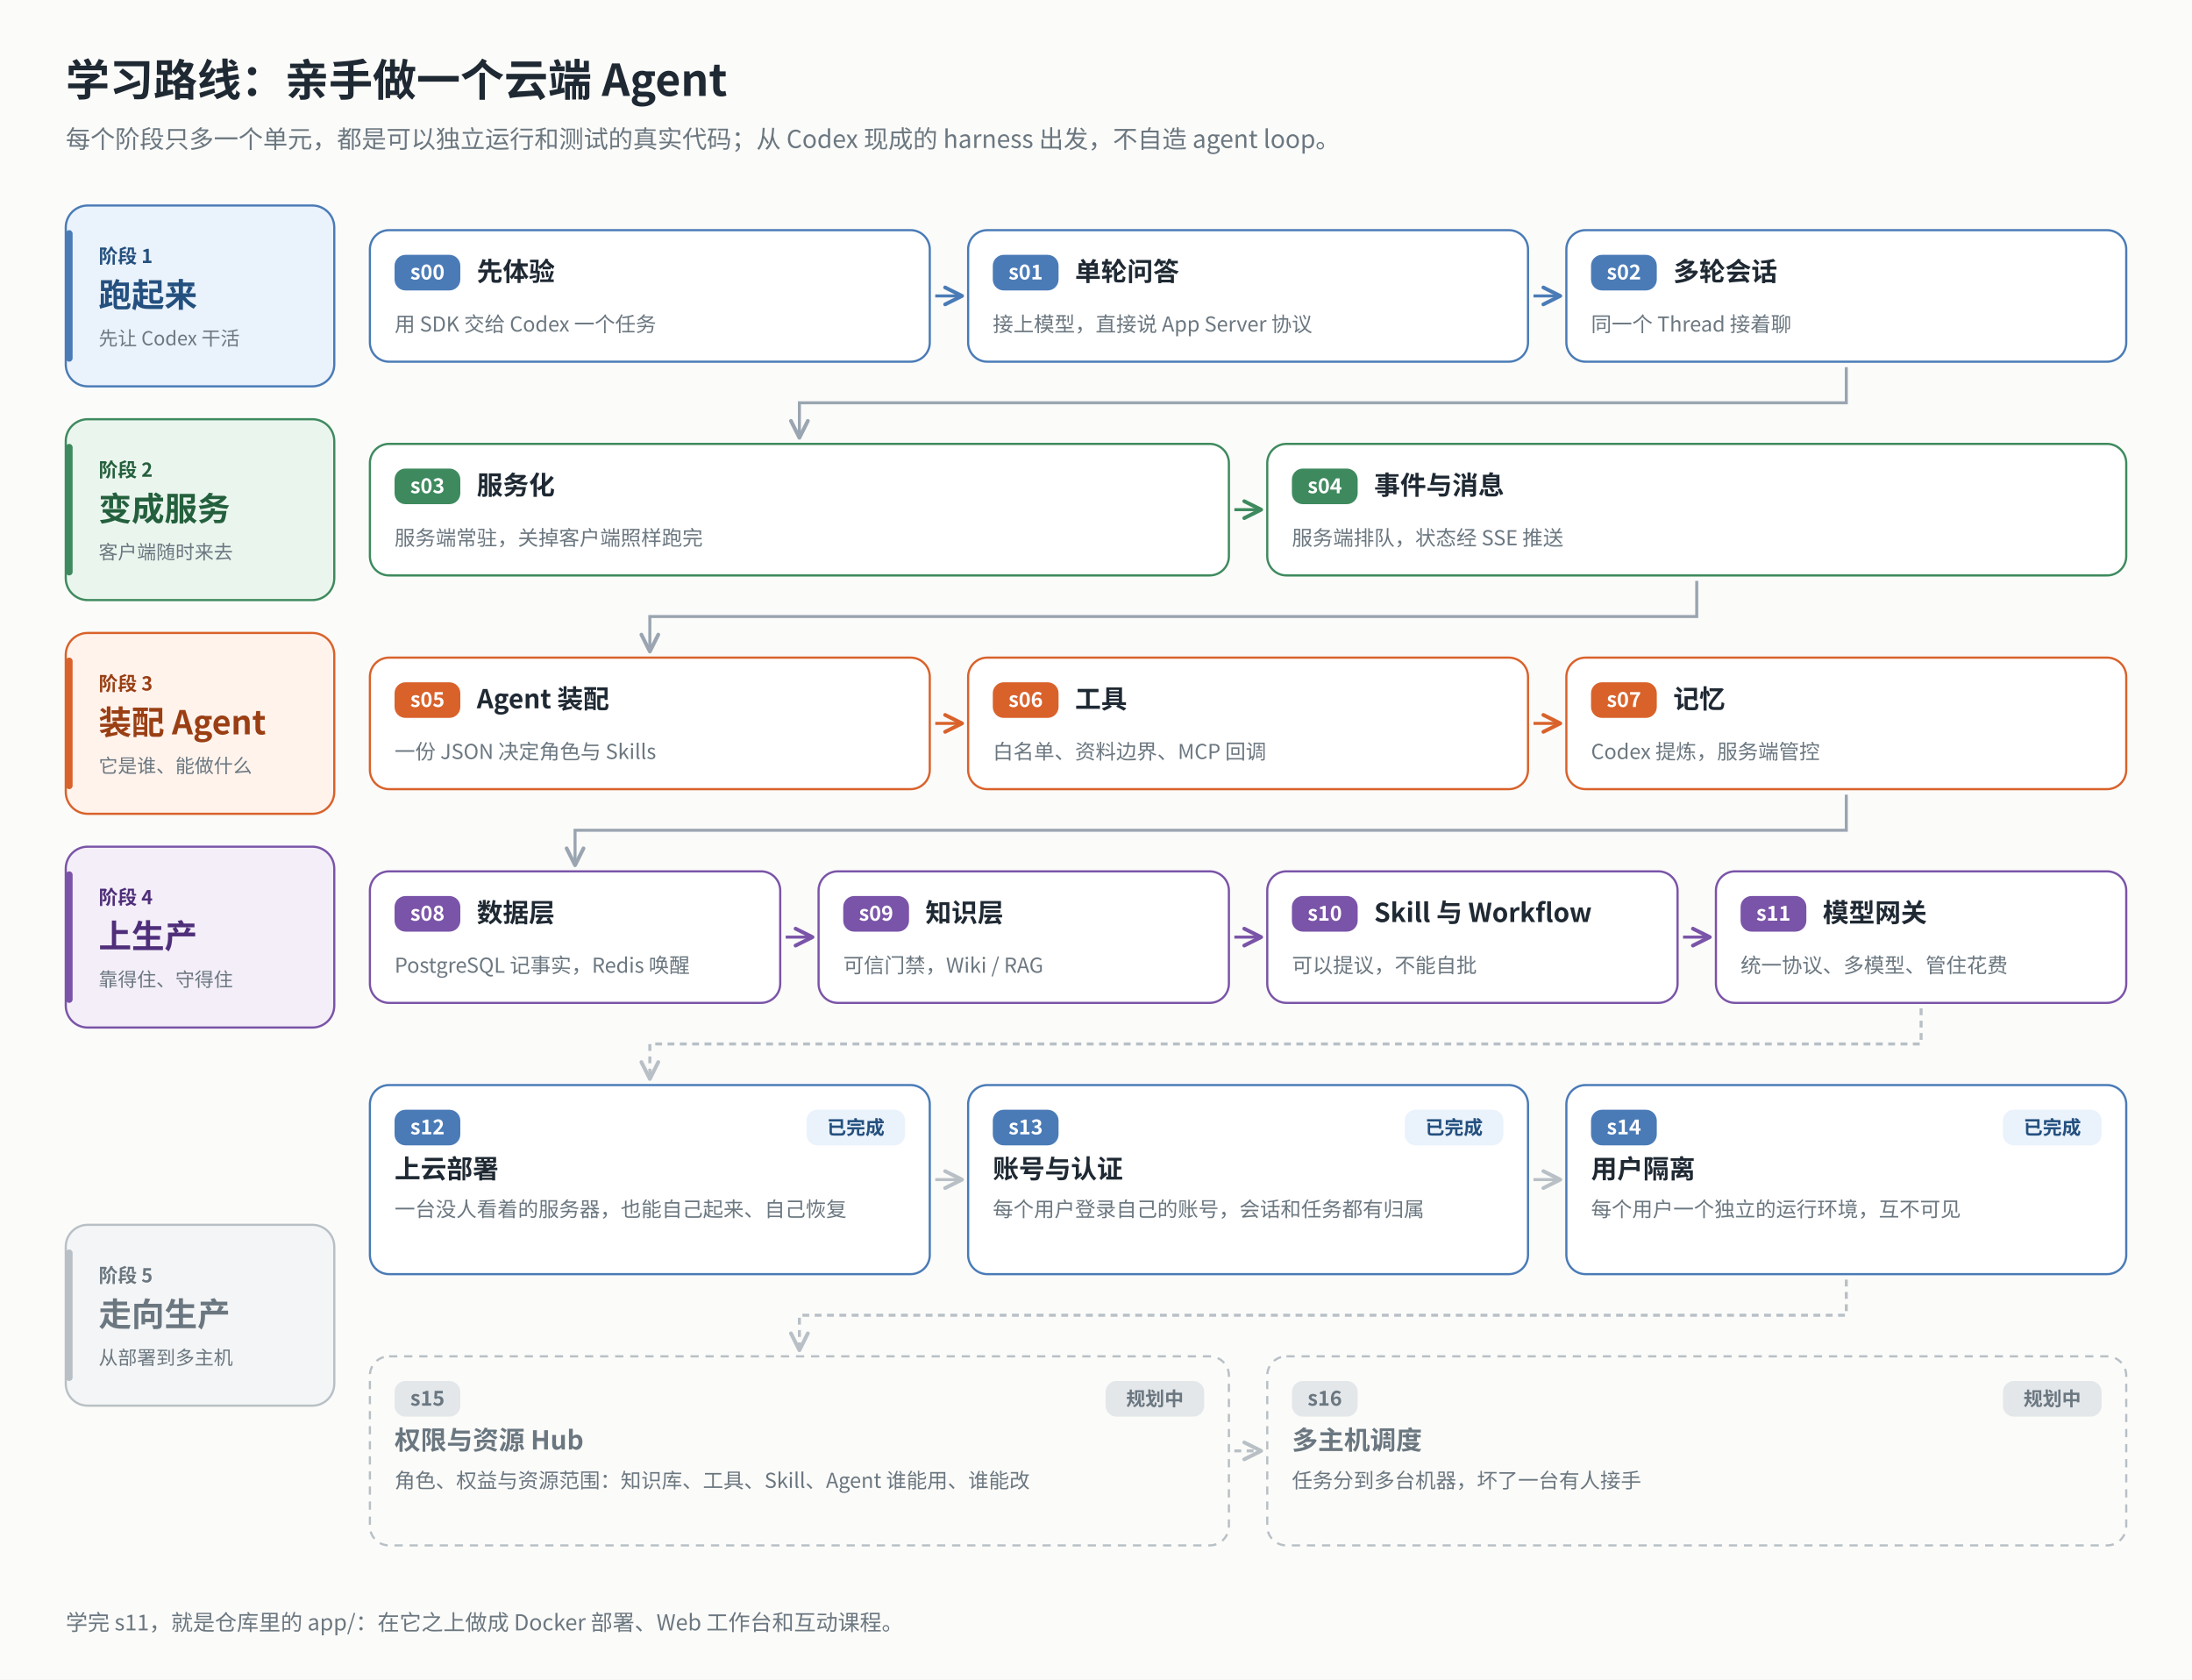
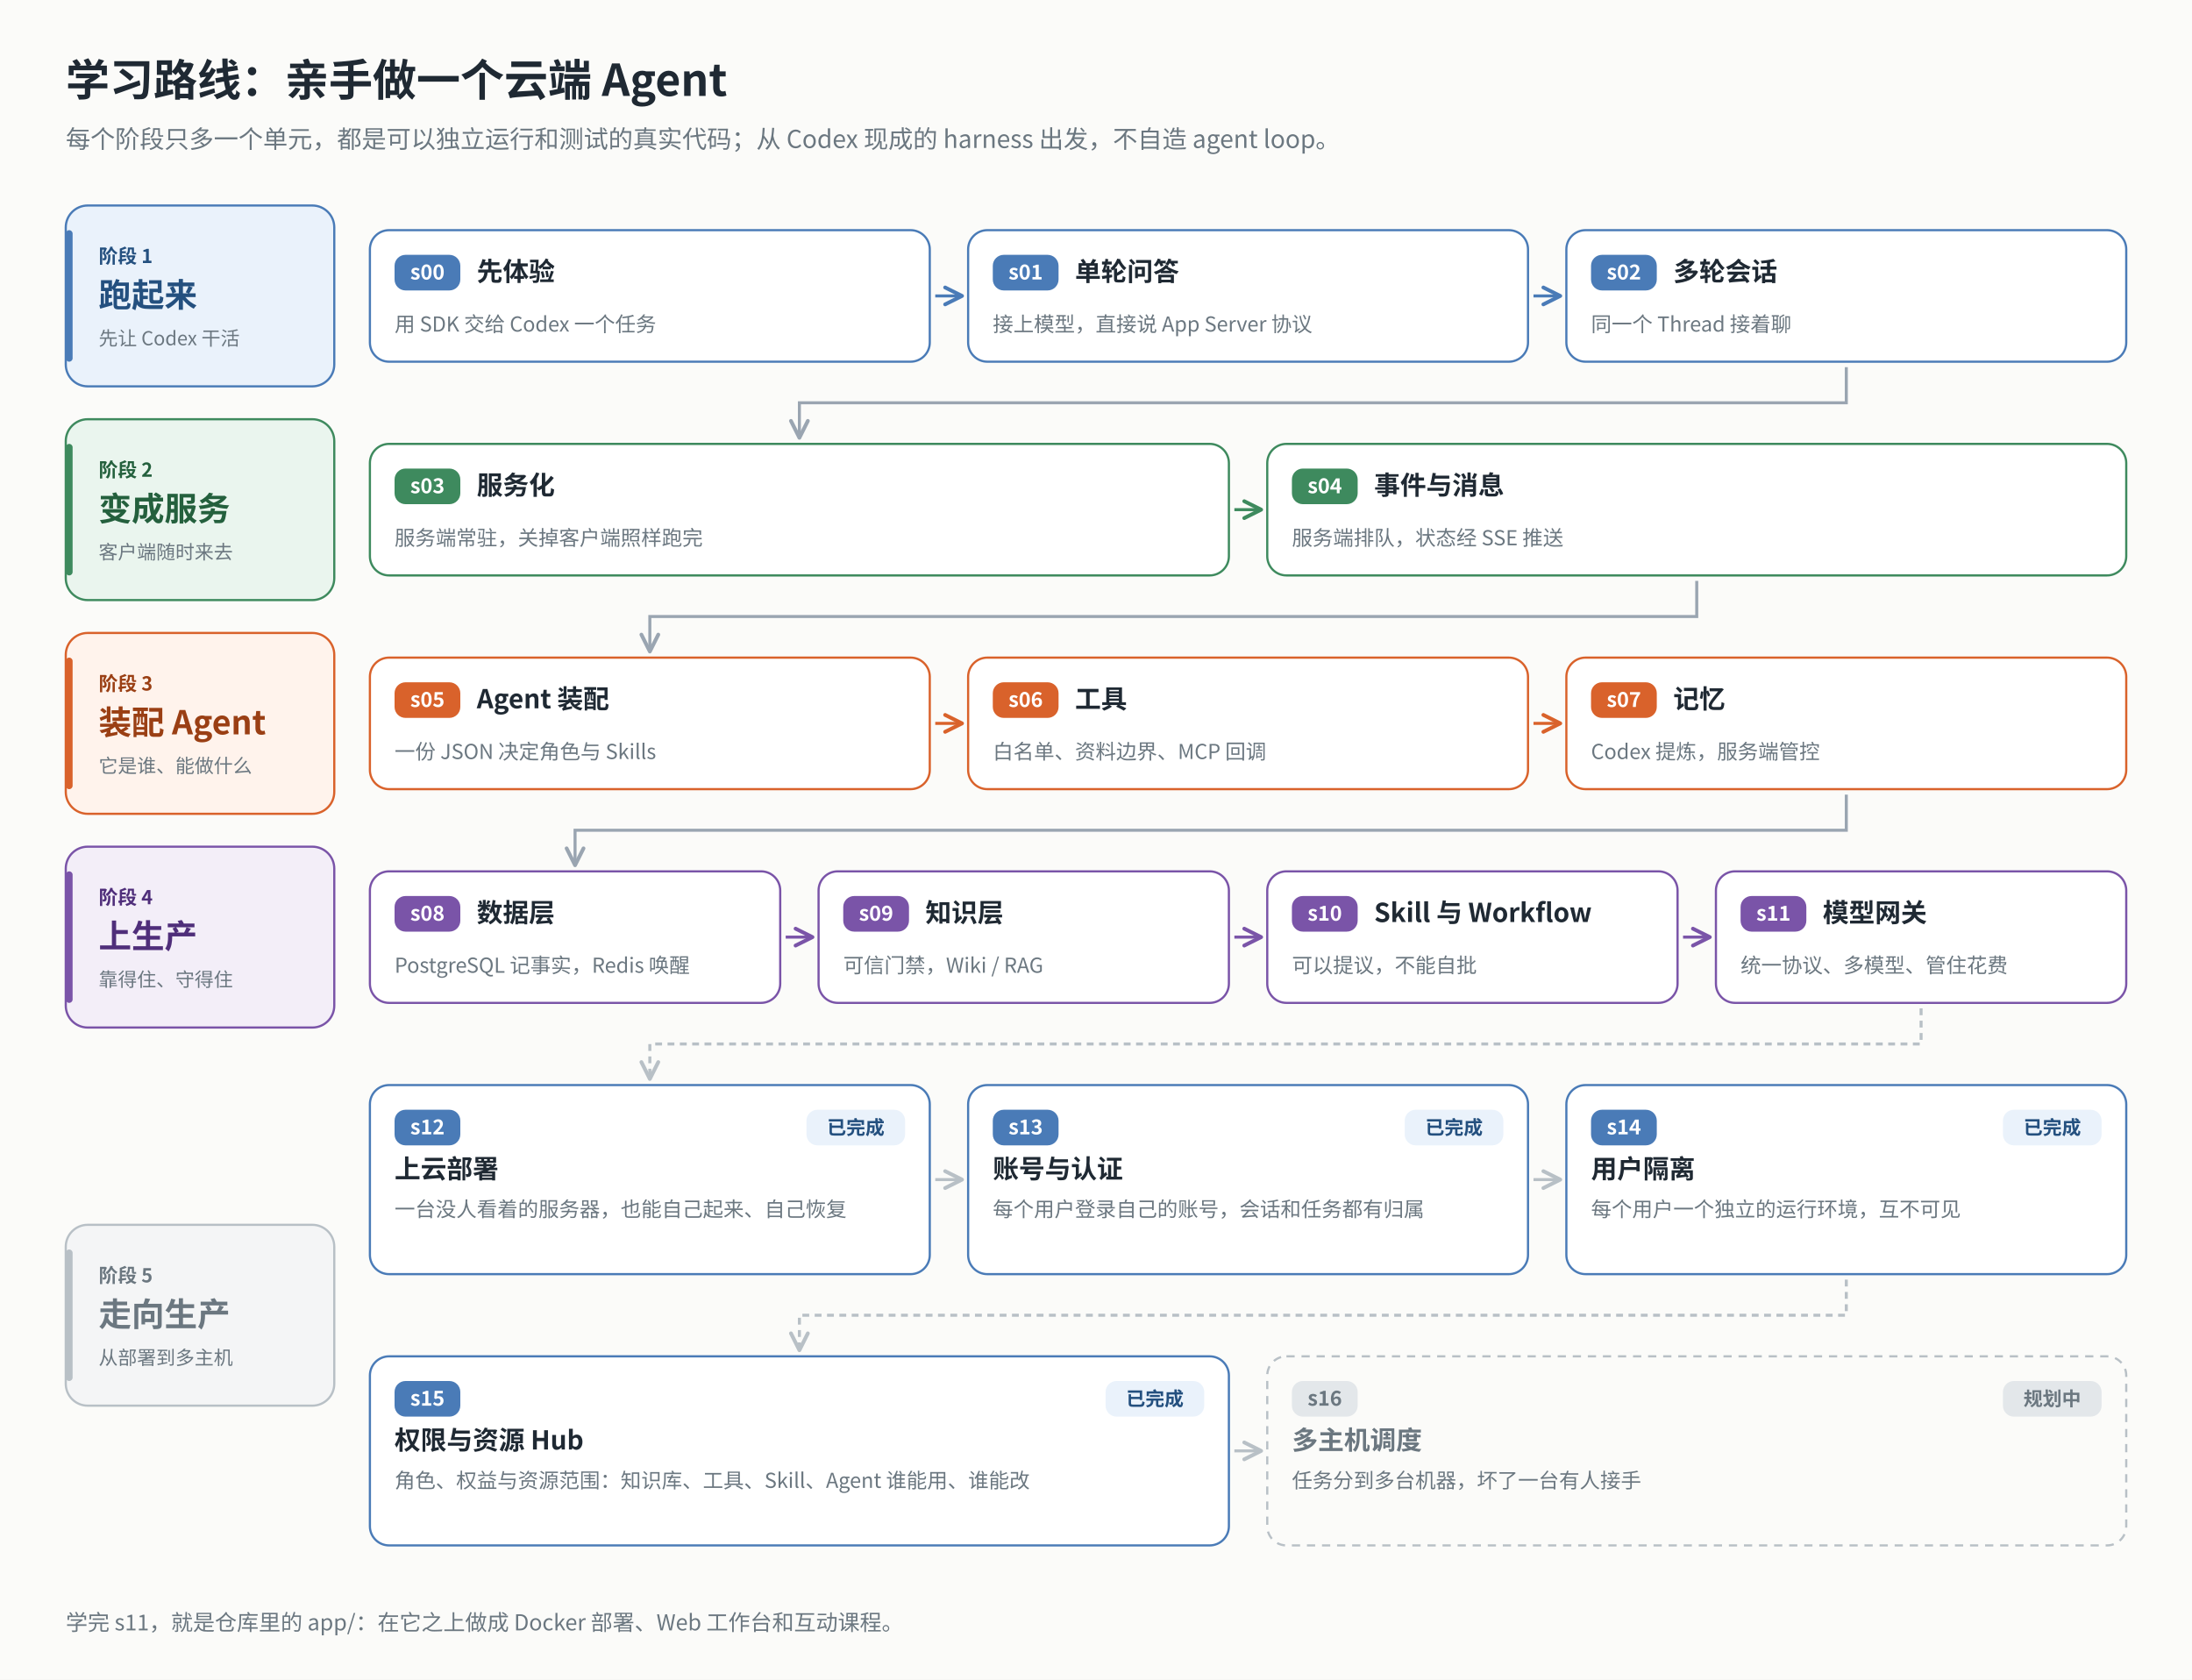
<svg xmlns="http://www.w3.org/2000/svg" width="1600" height="1226" viewBox="0 0 1600 1226" role="img" aria-labelledby="title desc">
  <defs>
    <marker id="arrow-4A7BB7" viewBox="0 0 10 10" refX="8" refY="5" markerWidth="7" markerHeight="7" orient="auto-start-reverse">
      <path d="M1 1 L9 5 L1 9" fill="none" stroke="#4A7BB7" stroke-width="1.8" stroke-linecap="round" stroke-linejoin="round" />
    </marker>
    <marker id="arrow-3E8A5E" viewBox="0 0 10 10" refX="8" refY="5" markerWidth="7" markerHeight="7" orient="auto-start-reverse">
      <path d="M1 1 L9 5 L1 9" fill="none" stroke="#3E8A5E" stroke-width="1.8" stroke-linecap="round" stroke-linejoin="round" />
    </marker>
    <marker id="arrow-D9622B" viewBox="0 0 10 10" refX="8" refY="5" markerWidth="7" markerHeight="7" orient="auto-start-reverse">
      <path d="M1 1 L9 5 L1 9" fill="none" stroke="#D9622B" stroke-width="1.8" stroke-linecap="round" stroke-linejoin="round" />
    </marker>
    <marker id="arrow-7A54A8" viewBox="0 0 10 10" refX="8" refY="5" markerWidth="7" markerHeight="7" orient="auto-start-reverse">
      <path d="M1 1 L9 5 L1 9" fill="none" stroke="#7A54A8" stroke-width="1.8" stroke-linecap="round" stroke-linejoin="round" />
    </marker>
    <marker id="arrow-B8C0C6" viewBox="0 0 10 10" refX="8" refY="5" markerWidth="7" markerHeight="7" orient="auto-start-reverse">
      <path d="M1 1 L9 5 L1 9" fill="none" stroke="#B8C0C6" stroke-width="1.8" stroke-linecap="round" stroke-linejoin="round" />
    </marker>
    <marker id="arrow-9AA5B1" viewBox="0 0 10 10" refX="8" refY="5" markerWidth="7" markerHeight="7" orient="auto-start-reverse">
      <path d="M1 1 L9 5 L1 9" fill="none" stroke="#9AA5B1" stroke-width="1.8" stroke-linecap="round" stroke-linejoin="round" />
    </marker>
  </defs>
  <g font-family="PingFang SC, Microsoft YaHei, Noto Sans CJK SC, sans-serif">
    <rect width="1600" height="1226" fill="#FBFBF9" />
    <text x="48" y="70" font-size="32" fill="#1F2933" font-weight="700" text-anchor="start">学习路线：亲手做一个云端 Agent</text>
    <text x="48" y="108" font-size="18" fill="#6B7780" font-weight="400" text-anchor="start">每个阶段只多一个单元，都是可以独立运行和测试的真实代码；从 Codex 现成的 harness 出发，不自造 agent loop。</text>
    <rect x="48" y="150" width="196" height="132" rx="16" fill="#EAF2FB" stroke="#4A7BB7" stroke-width="1.6" />
    <rect x="48" y="168" width="5" height="96" rx="2.5" fill="#4A7BB7" />
    <text x="72" y="192" font-size="14" fill="#24507F" font-weight="600" text-anchor="start">阶段 1</text>
    <text x="72" y="224" font-size="24" fill="#24507F" font-weight="700" text-anchor="start">跑起来</text>
    <text x="72" y="252" font-size="14" fill="#6B7780" font-weight="400" text-anchor="start">先让 Codex 干活</text>
    <rect x="270" y="168" width="408.667" height="96" rx="14" fill="#FFFFFF" stroke="#4A7BB7" stroke-width="1.6" />
    <rect x="288" y="186" width="48" height="26" rx="8" fill="#4A7BB7" stroke="none" stroke-width="1.6" />
    <text x="312" y="204" font-size="15" fill="#FFFFFF" font-weight="700" text-anchor="middle">s00</text>
    <text x="348" y="205" font-size="19" fill="#1F2933" font-weight="700" text-anchor="start">先体验</text>
    <text x="288" y="242" font-size="15" fill="#6B7780" font-weight="400" text-anchor="start">用 SDK 交给 Codex 一个任务</text>
    <path d="M682.667,216 L700.667,216" fill="none" stroke="#4A7BB7" stroke-width="2.2" marker-end="url(#arrow-4A7BB7)" />
    <rect x="706.667" y="168" width="408.667" height="96" rx="14" fill="#FFFFFF" stroke="#4A7BB7" stroke-width="1.6" />
    <rect x="724.667" y="186" width="48" height="26" rx="8" fill="#4A7BB7" stroke="none" stroke-width="1.6" />
    <text x="748.667" y="204" font-size="15" fill="#FFFFFF" font-weight="700" text-anchor="middle">s01</text>
    <text x="784.667" y="205" font-size="19" fill="#1F2933" font-weight="700" text-anchor="start">单轮问答</text>
    <text x="724.667" y="242" font-size="15" fill="#6B7780" font-weight="400" text-anchor="start">接上模型，直接说 App Server 协议</text>
    <path d="M1119.333,216 L1137.333,216" fill="none" stroke="#4A7BB7" stroke-width="2.2" marker-end="url(#arrow-4A7BB7)" />
    <rect x="1143.333" y="168" width="408.667" height="96" rx="14" fill="#FFFFFF" stroke="#4A7BB7" stroke-width="1.6" />
    <rect x="1161.333" y="186" width="48" height="26" rx="8" fill="#4A7BB7" stroke="none" stroke-width="1.6" />
    <text x="1185.333" y="204" font-size="15" fill="#FFFFFF" font-weight="700" text-anchor="middle">s02</text>
    <text x="1221.333" y="205" font-size="19" fill="#1F2933" font-weight="700" text-anchor="start">多轮会话</text>
    <text x="1161.333" y="242" font-size="15" fill="#6B7780" font-weight="400" text-anchor="start">同一个 Thread 接着聊</text>
    <path d="M1347.667,268 L1347.667,294 L583.5,294 L583.5,318" fill="none" stroke="#9AA5B1" stroke-width="2.2" marker-end="url(#arrow-9AA5B1)" />
    <rect x="48" y="306" width="196" height="132" rx="16" fill="#EAF5EE" stroke="#3E8A5E" stroke-width="1.6" />
    <rect x="48" y="324" width="5" height="96" rx="2.5" fill="#3E8A5E" />
    <text x="72" y="348" font-size="14" fill="#24603D" font-weight="600" text-anchor="start">阶段 2</text>
    <text x="72" y="380" font-size="24" fill="#24603D" font-weight="700" text-anchor="start">变成服务</text>
    <text x="72" y="408" font-size="14" fill="#6B7780" font-weight="400" text-anchor="start">客户端随时来去</text>
    <rect x="270" y="324" width="627" height="96" rx="14" fill="#FFFFFF" stroke="#3E8A5E" stroke-width="1.6" />
    <rect x="288" y="342" width="48" height="26" rx="8" fill="#3E8A5E" stroke="none" stroke-width="1.6" />
    <text x="312" y="360" font-size="15" fill="#FFFFFF" font-weight="700" text-anchor="middle">s03</text>
    <text x="348" y="361" font-size="19" fill="#1F2933" font-weight="700" text-anchor="start">服务化</text>
    <text x="288" y="398" font-size="15" fill="#6B7780" font-weight="400" text-anchor="start">服务端常驻，关掉客户端照样跑完</text>
    <path d="M901,372 L919,372" fill="none" stroke="#3E8A5E" stroke-width="2.2" marker-end="url(#arrow-3E8A5E)" />
    <rect x="925" y="324" width="627" height="96" rx="14" fill="#FFFFFF" stroke="#3E8A5E" stroke-width="1.6" />
    <rect x="943" y="342" width="48" height="26" rx="8" fill="#3E8A5E" stroke="none" stroke-width="1.6" />
    <text x="967" y="360" font-size="15" fill="#FFFFFF" font-weight="700" text-anchor="middle">s04</text>
    <text x="1003" y="361" font-size="19" fill="#1F2933" font-weight="700" text-anchor="start">事件与消息</text>
    <text x="943" y="398" font-size="15" fill="#6B7780" font-weight="400" text-anchor="start">服务端排队，状态经 SSE 推送</text>
    <path d="M1238.5,424 L1238.5,450 L474.333,450 L474.333,474" fill="none" stroke="#9AA5B1" stroke-width="2.2" marker-end="url(#arrow-9AA5B1)" />
    <rect x="48" y="462" width="196" height="132" rx="16" fill="#FFF3EC" stroke="#D9622B" stroke-width="1.6" />
    <rect x="48" y="480" width="5" height="96" rx="2.5" fill="#D9622B" />
    <text x="72" y="504" font-size="14" fill="#9A3F14" font-weight="600" text-anchor="start">阶段 3</text>
    <text x="72" y="536" font-size="24" fill="#9A3F14" font-weight="700" text-anchor="start">装配 Agent</text>
    <text x="72" y="564" font-size="14" fill="#6B7780" font-weight="400" text-anchor="start">它是谁、能做什么</text>
    <rect x="270" y="480" width="408.667" height="96" rx="14" fill="#FFFFFF" stroke="#D9622B" stroke-width="1.6" />
    <rect x="288" y="498" width="48" height="26" rx="8" fill="#D9622B" stroke="none" stroke-width="1.6" />
    <text x="312" y="516" font-size="15" fill="#FFFFFF" font-weight="700" text-anchor="middle">s05</text>
    <text x="348" y="517" font-size="19" fill="#1F2933" font-weight="700" text-anchor="start">Agent 装配</text>
    <text x="288" y="554" font-size="15" fill="#6B7780" font-weight="400" text-anchor="start">一份 JSON 决定角色与 Skills</text>
    <path d="M682.667,528 L700.667,528" fill="none" stroke="#D9622B" stroke-width="2.2" marker-end="url(#arrow-D9622B)" />
    <rect x="706.667" y="480" width="408.667" height="96" rx="14" fill="#FFFFFF" stroke="#D9622B" stroke-width="1.6" />
    <rect x="724.667" y="498" width="48" height="26" rx="8" fill="#D9622B" stroke="none" stroke-width="1.6" />
    <text x="748.667" y="516" font-size="15" fill="#FFFFFF" font-weight="700" text-anchor="middle">s06</text>
    <text x="784.667" y="517" font-size="19" fill="#1F2933" font-weight="700" text-anchor="start">工具</text>
    <text x="724.667" y="554" font-size="15" fill="#6B7780" font-weight="400" text-anchor="start">白名单、资料边界、MCP 回调</text>
    <path d="M1119.333,528 L1137.333,528" fill="none" stroke="#D9622B" stroke-width="2.2" marker-end="url(#arrow-D9622B)" />
    <rect x="1143.333" y="480" width="408.667" height="96" rx="14" fill="#FFFFFF" stroke="#D9622B" stroke-width="1.6" />
    <rect x="1161.333" y="498" width="48" height="26" rx="8" fill="#D9622B" stroke="none" stroke-width="1.6" />
    <text x="1185.333" y="516" font-size="15" fill="#FFFFFF" font-weight="700" text-anchor="middle">s07</text>
    <text x="1221.333" y="517" font-size="19" fill="#1F2933" font-weight="700" text-anchor="start">记忆</text>
    <text x="1161.333" y="554" font-size="15" fill="#6B7780" font-weight="400" text-anchor="start">Codex 提炼，服务端管控</text>
    <path d="M1347.667,580 L1347.667,606 L419.75,606 L419.75,630" fill="none" stroke="#9AA5B1" stroke-width="2.2" marker-end="url(#arrow-9AA5B1)" />
    <rect x="48" y="618" width="196" height="132" rx="16" fill="#F3EEF8" stroke="#7A54A8" stroke-width="1.6" />
    <rect x="48" y="636" width="5" height="96" rx="2.5" fill="#7A54A8" />
    <text x="72" y="660" font-size="14" fill="#4F2E7A" font-weight="600" text-anchor="start">阶段 4</text>
    <text x="72" y="692" font-size="24" fill="#4F2E7A" font-weight="700" text-anchor="start">上生产</text>
    <text x="72" y="720" font-size="14" fill="#6B7780" font-weight="400" text-anchor="start">靠得住、守得住</text>
    <rect x="270" y="636" width="299.5" height="96" rx="14" fill="#FFFFFF" stroke="#7A54A8" stroke-width="1.6" />
    <rect x="288" y="654" width="48" height="26" rx="8" fill="#7A54A8" stroke="none" stroke-width="1.6" />
    <text x="312" y="672" font-size="15" fill="#FFFFFF" font-weight="700" text-anchor="middle">s08</text>
    <text x="348" y="673" font-size="19" fill="#1F2933" font-weight="700" text-anchor="start">数据层</text>
    <text x="288" y="710" font-size="15" fill="#6B7780" font-weight="400" text-anchor="start">PostgreSQL 记事实，Redis 唤醒</text>
    <path d="M573.5,684 L591.5,684" fill="none" stroke="#7A54A8" stroke-width="2.2" marker-end="url(#arrow-7A54A8)" />
    <rect x="597.5" y="636" width="299.5" height="96" rx="14" fill="#FFFFFF" stroke="#7A54A8" stroke-width="1.6" />
    <rect x="615.5" y="654" width="48" height="26" rx="8" fill="#7A54A8" stroke="none" stroke-width="1.6" />
    <text x="639.5" y="672" font-size="15" fill="#FFFFFF" font-weight="700" text-anchor="middle">s09</text>
    <text x="675.5" y="673" font-size="19" fill="#1F2933" font-weight="700" text-anchor="start">知识层</text>
    <text x="615.5" y="710" font-size="15" fill="#6B7780" font-weight="400" text-anchor="start">可信门禁，Wiki / RAG</text>
    <path d="M901,684 L919,684" fill="none" stroke="#7A54A8" stroke-width="2.2" marker-end="url(#arrow-7A54A8)" />
    <rect x="925" y="636" width="299.5" height="96" rx="14" fill="#FFFFFF" stroke="#7A54A8" stroke-width="1.6" />
    <rect x="943" y="654" width="48" height="26" rx="8" fill="#7A54A8" stroke="none" stroke-width="1.6" />
    <text x="967" y="672" font-size="15" fill="#FFFFFF" font-weight="700" text-anchor="middle">s10</text>
    <text x="1003" y="673" font-size="19" fill="#1F2933" font-weight="700" text-anchor="start">Skill 与 Workflow</text>
    <text x="943" y="710" font-size="15" fill="#6B7780" font-weight="400" text-anchor="start">可以提议，不能自批</text>
    <path d="M1228.5,684 L1246.5,684" fill="none" stroke="#7A54A8" stroke-width="2.2" marker-end="url(#arrow-7A54A8)" />
    <rect x="1252.5" y="636" width="299.5" height="96" rx="14" fill="#FFFFFF" stroke="#7A54A8" stroke-width="1.6" />
    <rect x="1270.5" y="654" width="48" height="26" rx="8" fill="#7A54A8" stroke="none" stroke-width="1.6" />
    <text x="1294.5" y="672" font-size="15" fill="#FFFFFF" font-weight="700" text-anchor="middle">s11</text>
    <text x="1330.5" y="673" font-size="19" fill="#1F2933" font-weight="700" text-anchor="start">模型网关</text>
    <text x="1270.5" y="710" font-size="15" fill="#6B7780" font-weight="400" text-anchor="start">统一协议、多模型、管住花费</text>
    <path d="M1402.25,736 L1402.25,762 L474.333,762 L474.333,786" fill="none" stroke="#B8C0C6" stroke-width="2.2" stroke-dasharray="5 4" marker-end="url(#arrow-B8C0C6)" />
    <rect x="48" y="894" width="196" height="132" rx="16" fill="#F4F5F6" stroke="#B8C0C6" stroke-width="1.6" />
    <rect x="48" y="912" width="5" height="96" rx="2.5" fill="#B8C0C6" />
    <text x="72" y="936" font-size="14" fill="#6B7780" font-weight="600" text-anchor="start">阶段 5</text>
    <text x="72" y="968" font-size="24" fill="#6B7780" font-weight="700" text-anchor="start">走向生产</text>
    <text x="72" y="996" font-size="14" fill="#6B7780" font-weight="400" text-anchor="start">从部署到多主机</text>
    <rect x="270" y="792" width="408.667" height="138" rx="14" fill="#FFFFFF" stroke="#4A7BB7" stroke-width="1.6" />
    <rect x="288" y="810" width="48" height="26" rx="8" fill="#4A7BB7" stroke="none" stroke-width="1.6" />
    <text x="312" y="828" font-size="15" fill="#FFFFFF" font-weight="700" text-anchor="middle">s12</text>
    <rect x="588.667" y="810" width="72" height="26" rx="8" fill="#EAF2FB" stroke="none" stroke-width="1.6" />
    <text x="624.667" y="828" font-size="14" fill="#24507F" font-weight="600" text-anchor="middle">已完成</text>
    <text x="288" y="860" font-size="19" fill="#1F2933" font-weight="700" text-anchor="start">上云部署</text>
    <text x="288" y="888" font-size="15" fill="#6B7780" font-weight="400" text-anchor="start">一台没人看着的服务器，也能自己起来、自己恢复</text>
    <path d="M682.667,861 L700.667,861" fill="none" stroke="#B8C0C6" stroke-width="2.2" marker-end="url(#arrow-B8C0C6)" />
    <a href="https://github.com/pengcong2020520/learn-codex-harness/blob/main/stages/s13-auth/README.md" target="_blank" rel="noopener noreferrer">
      <rect x="706.667" y="792" width="408.667" height="138" rx="14" fill="#FFFFFF" stroke="#4A7BB7" stroke-width="1.6" />
      <rect x="724.667" y="810" width="48" height="26" rx="8" fill="#4A7BB7" stroke="none" stroke-width="1.6" />
      <text x="748.667" y="828" font-size="15" fill="#FFFFFF" font-weight="700" text-anchor="middle">s13</text>
      <rect x="1025.333" y="810" width="72" height="26" rx="8" fill="#EAF2FB" stroke="none" stroke-width="1.6" />
      <text x="1061.333" y="828" font-size="14" fill="#24507F" font-weight="600" text-anchor="middle">已完成</text>
      <text x="724.667" y="860" font-size="19" fill="#1F2933" font-weight="700" text-anchor="start">账号与认证</text>
      <text x="724.667" y="888" font-size="15" fill="#6B7780" font-weight="400" text-anchor="start">每个用户登录自己的账号，会话和任务都有归属</text>
    </a>
    <path d="M1119.333,861 L1137.333,861" fill="none" stroke="#B8C0C6" stroke-width="2.2" marker-end="url(#arrow-B8C0C6)" />
    <a href="https://github.com/pengcong2020520/learn-codex-harness/blob/main/stages/s14-isolation/README.md" target="_blank" rel="noopener noreferrer">
      <rect x="1143.333" y="792" width="408.667" height="138" rx="14" fill="#FFFFFF" stroke="#4A7BB7" stroke-width="1.6" />
      <rect x="1161.333" y="810" width="48" height="26" rx="8" fill="#4A7BB7" stroke="none" stroke-width="1.6" />
      <text x="1185.333" y="828" font-size="15" fill="#FFFFFF" font-weight="700" text-anchor="middle">s14</text>
      <rect x="1462" y="810" width="72" height="26" rx="8" fill="#EAF2FB" stroke="none" stroke-width="1.6" />
      <text x="1498" y="828" font-size="14" fill="#24507F" font-weight="600" text-anchor="middle">已完成</text>
      <text x="1161.333" y="860" font-size="19" fill="#1F2933" font-weight="700" text-anchor="start">用户隔离</text>
      <text x="1161.333" y="888" font-size="15" fill="#6B7780" font-weight="400" text-anchor="start">每个用户一个独立的运行环境，互不可见</text>
    </a>
    <path d="M1347.667,934 L1347.667,960 L583.5,960 L583.5,984" fill="none" stroke="#B8C0C6" stroke-width="2.2" stroke-dasharray="5 4" marker-end="url(#arrow-B8C0C6)" />
-     <rect x="270" y="990" width="627" height="138" rx="14" fill="#FBFBF9" stroke="#B8C0C6" stroke-width="1.6" stroke-dasharray="6 5" />
-     <rect x="288" y="1008" width="48" height="26" rx="8" fill="#E3E7EA" stroke="none" stroke-width="1.6" />
-     <text x="312" y="1026" font-size="15" fill="#6B7780" font-weight="700" text-anchor="middle">s15</text>
-     <rect x="807" y="1008" width="72" height="26" rx="8" fill="#E3E7EA" stroke="none" stroke-width="1.6" />
-     <text x="843" y="1026" font-size="14" fill="#6B7780" font-weight="600" text-anchor="middle">规划中</text>
-     <text x="288" y="1058" font-size="19" fill="#6B7780" font-weight="700" text-anchor="start">权限与资源 Hub</text>
-     <text x="288" y="1086" font-size="15" fill="#6B7780" font-weight="400" text-anchor="start">角色、权益与资源范围：知识库、工具、Skill、Agent 谁能用、谁能改</text>
-     <path d="M901,1059 L919,1059" fill="none" stroke="#B8C0C6" stroke-width="2.2" stroke-dasharray="5 4" marker-end="url(#arrow-B8C0C6)" />
+     <a href="https://github.com/pengcong2020520/learn-codex-harness/blob/main/stages/s15-hub/README.md" target="_blank" rel="noopener noreferrer">
+       <rect x="270" y="990" width="627" height="138" rx="14" fill="#FFFFFF" stroke="#4A7BB7" stroke-width="1.6" />
+       <rect x="288" y="1008" width="48" height="26" rx="8" fill="#4A7BB7" stroke="none" stroke-width="1.6" />
+       <text x="312" y="1026" font-size="15" fill="#FFFFFF" font-weight="700" text-anchor="middle">s15</text>
+       <rect x="807" y="1008" width="72" height="26" rx="8" fill="#EAF2FB" stroke="none" stroke-width="1.6" />
+       <text x="843" y="1026" font-size="14" fill="#24507F" font-weight="600" text-anchor="middle">已完成</text>
+       <text x="288" y="1058" font-size="19" fill="#1F2933" font-weight="700" text-anchor="start">权限与资源 Hub</text>
+       <text x="288" y="1086" font-size="15" fill="#6B7780" font-weight="400" text-anchor="start">角色、权益与资源范围：知识库、工具、Skill、Agent 谁能用、谁能改</text>
+     </a>
+     <path d="M901,1059 L919,1059" fill="none" stroke="#B8C0C6" stroke-width="2.2" marker-end="url(#arrow-B8C0C6)" />
    <rect x="925" y="990" width="627" height="138" rx="14" fill="#FBFBF9" stroke="#B8C0C6" stroke-width="1.6" stroke-dasharray="6 5" />
    <rect x="943" y="1008" width="48" height="26" rx="8" fill="#E3E7EA" stroke="none" stroke-width="1.6" />
    <text x="967" y="1026" font-size="15" fill="#6B7780" font-weight="700" text-anchor="middle">s16</text>
    <rect x="1462" y="1008" width="72" height="26" rx="8" fill="#E3E7EA" stroke="none" stroke-width="1.6" />
    <text x="1498" y="1026" font-size="14" fill="#6B7780" font-weight="600" text-anchor="middle">规划中</text>
    <text x="943" y="1058" font-size="19" fill="#6B7780" font-weight="700" text-anchor="start">多主机调度</text>
    <text x="943" y="1086" font-size="15" fill="#6B7780" font-weight="400" text-anchor="start">任务分到多台机器，坏了一台有人接手</text>
    <text x="48" y="1190" font-size="16" fill="#6B7780" font-weight="400" text-anchor="start">学完 s11，就是仓库里的 app/：在它之上做成 Docker 部署、Web 工作台和互动课程。</text>
  </g>
</svg>
